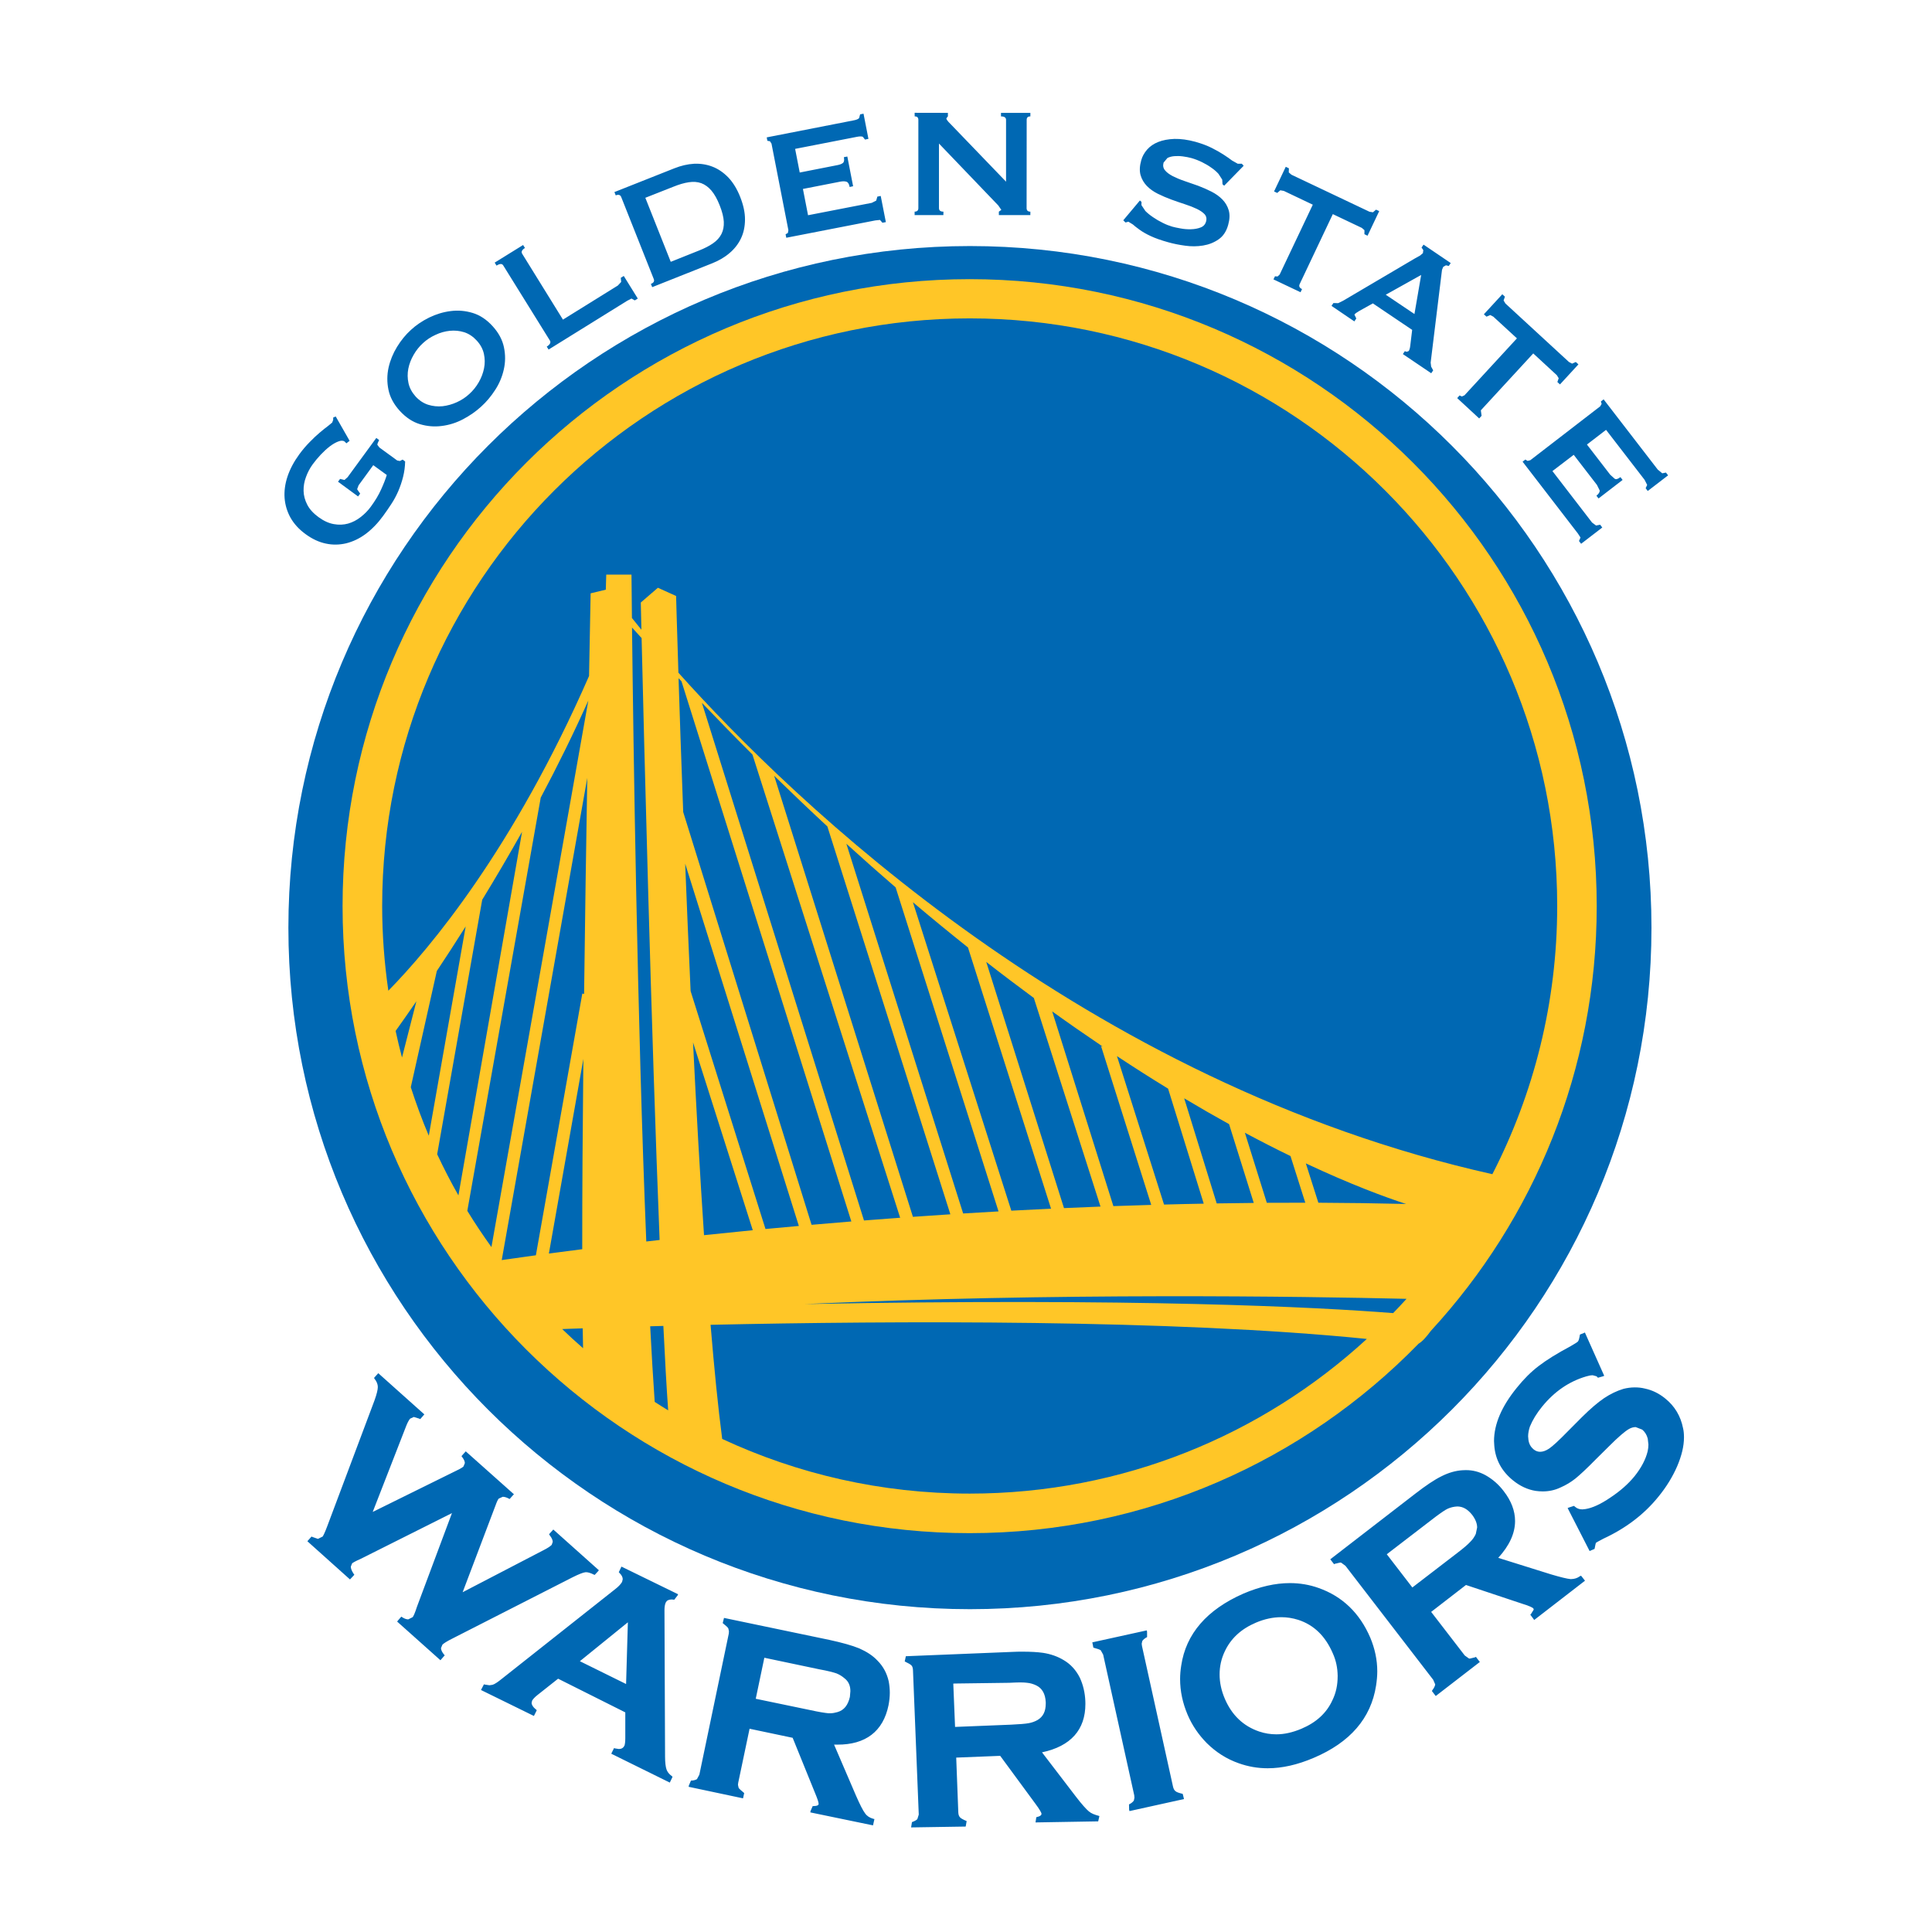
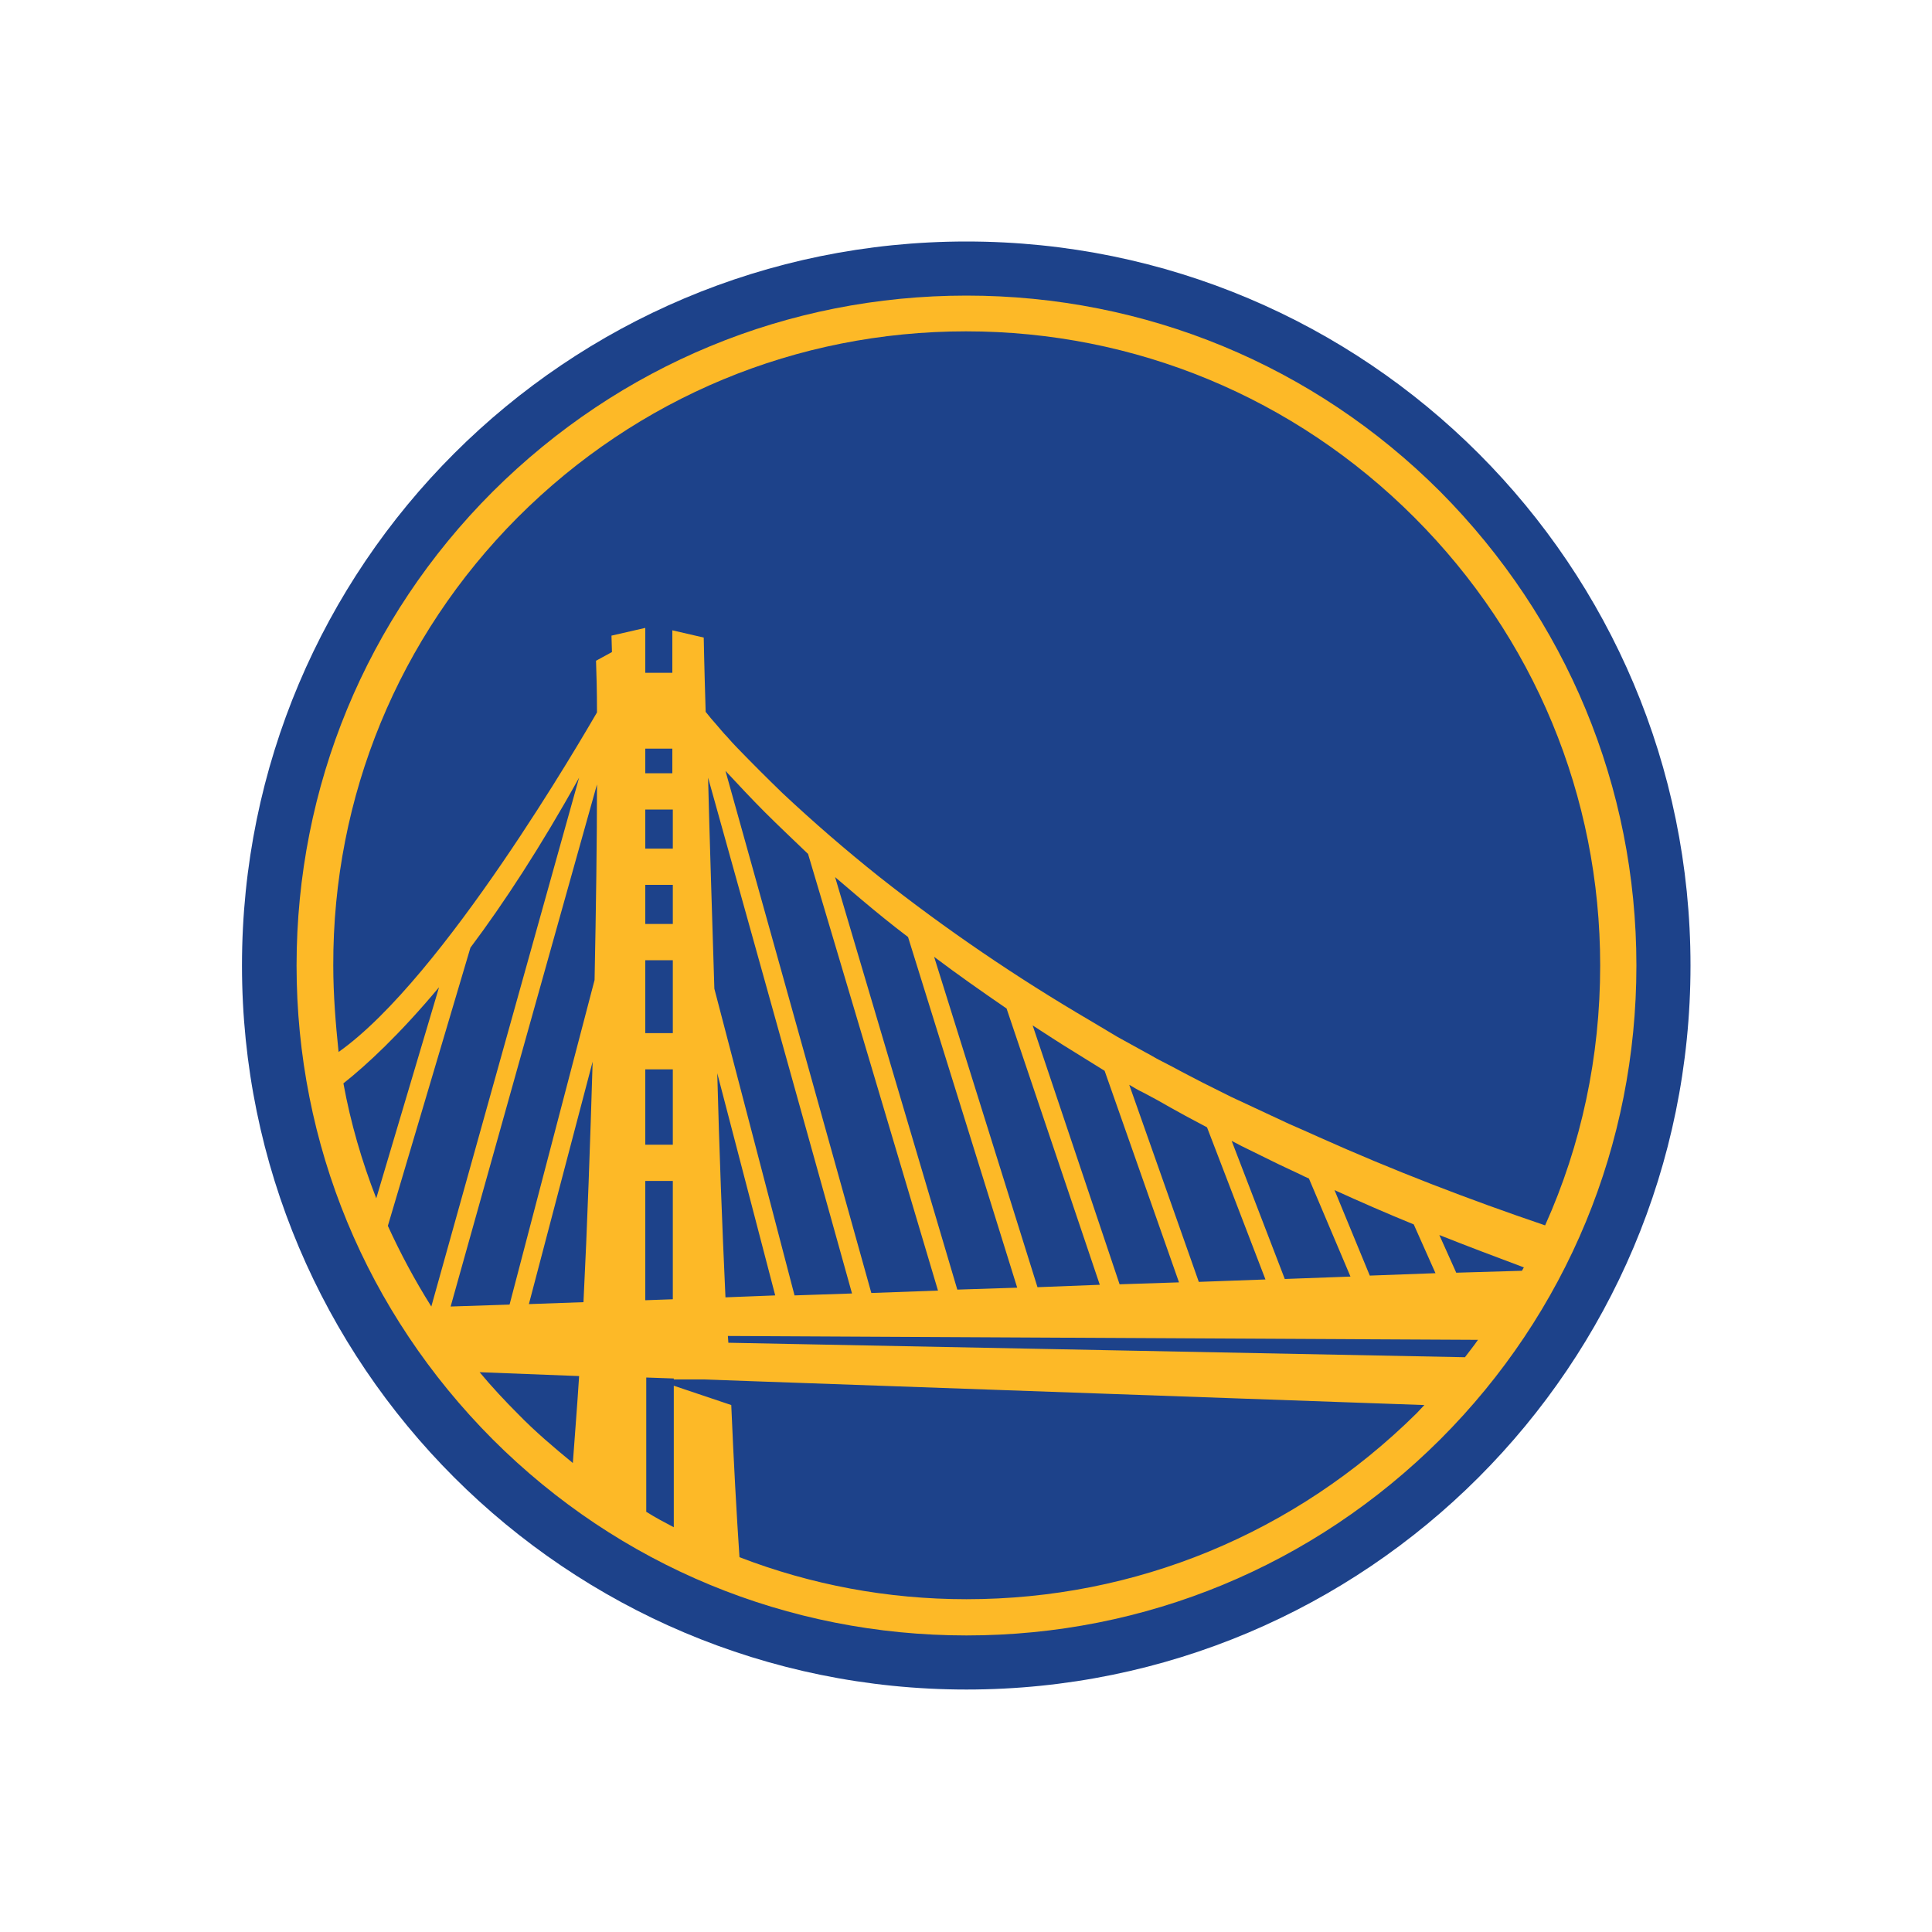
- <svg xmlns="http://www.w3.org/2000/svg" version="1.1" id="Layer_2" x="0px" y="0px" width="400px" height="400px" viewBox="0 0 400 400" enable-background="new 0 0 400 400" xml:space="preserve">
+ <svg xmlns="http://www.w3.org/2000/svg" version="1.1" id="Layer_1" x="0px" y="0px" viewBox="0 0 400 400" style="enable-background:new 0 0 400 400;" xml:space="preserve">
+   <style type="text/css">
+ 	.st0{fill:#1D428A;}
+ 	.st1{fill:#FDB927;}
+ </style>
  <g>
-     <path fill="#0068B3" d="M93.713,339.219l24.807-12.646c1.305-0.658,2.198-0.99,2.608-1.045l0.214-0.02   c0.374,0,0.924,0.148,1.604,0.496l0.177,0.064l0.695-0.748l0.172-0.219l-9.432-8.428l-0.742,0.812l-0.136,0.186l0.136,0.195   c0.437,0.555,0.624,1.033,0.624,1.357l-0.214,0.623c-0.264,0.275-0.818,0.662-1.686,1.098l-16.756,8.711l6.823-18.01   c0.27-0.76,0.502-1.219,0.646-1.369l0.834-0.383c0.348,0,0.771,0.113,1.257,0.373l0.161,0.096l0.689-0.775l0.213-0.213   l-9.979-8.889l-0.724,0.809l-0.158,0.197l0.131,0.16c0.398,0.523,0.565,0.951,0.565,1.273l-0.273,0.676   c-0.086,0.129-0.562,0.445-1.324,0.803l-17.478,8.627l6.964-17.881c0.287-0.707,0.565-1.197,0.789-1.436l0.754-0.346l1.125,0.346   l0.206,0.098l0.68-0.785l0.171-0.193l-9.54-8.529l-0.743,0.828l-0.134,0.168l0.125,0.184c0.462,0.586,0.66,1.16,0.66,1.682   c0,0.547-0.229,1.502-0.689,2.777l-9.8,26.092c-0.459,1.238-0.848,2.008-0.933,2.092l-0.973,0.482l-1.124-0.391l-0.208-0.092   l-0.685,0.773l-0.176,0.195l8.824,7.912l0.758-0.807l0.145-0.158l-0.123-0.17c-0.433-0.648-0.607-1.115-0.607-1.516l0.263-0.674   c0.106-0.107,0.719-0.477,1.762-0.926l18.914-9.48l-7.24,19.375c-0.401,1.25-0.733,2.018-0.904,2.17l-0.904,0.455   c-0.351,0-0.76-0.129-1.23-0.434l-0.208-0.133l-0.69,0.795l-0.171,0.227l8.962,8.004l0.72-0.822l0.174-0.199l-0.147-0.148   c-0.452-0.557-0.629-1-0.629-1.348l0.294-0.707C91.804,340.283,92.526,339.805,93.713,339.219 M128.203,325.32l-0.091,0.172   l0.133,0.164c0.476,0.459,0.685,0.889,0.685,1.307l-0.14,0.564c-0.224,0.381-0.662,0.91-1.384,1.461l-23.522,18.604   c-0.86,0.695-1.484,1.107-1.904,1.225l-0.642,0.098l-0.914-0.135l-0.23-0.059l-0.481,0.926l-0.131,0.25l10.958,5.375l0.504-1.006   l0.091-0.197l-0.173-0.141c-0.634-0.506-0.896-0.988-0.896-1.377l0.104-0.449c0.158-0.279,0.496-0.68,1.089-1.15l4.291-3.396   l13.91,6.973v5.354c0,0.775-0.085,1.314-0.182,1.557c-0.257,0.455-0.572,0.65-1.134,0.674l-0.823-0.125l-0.182-0.074l-0.481,0.959   l-0.097,0.217l12.113,5.975l0.48-0.996l0.085-0.229l-0.16-0.127c-0.567-0.414-0.909-0.873-1.085-1.365   c-0.176-0.52-0.3-1.418-0.3-2.684l-0.122-30.285c0-0.693,0.095-1.252,0.277-1.619c0.209-0.391,0.536-0.582,1.192-0.609l0.562,0.049   l0.685-0.885l0.112-0.24l-11.738-5.73L128.203,325.32z M129.625,348.656l-9.57-4.721l9.939-8.055L129.625,348.656z    M181.677,343.816c-0.989-1.059-2.251-1.855-3.77-2.533c-1.518-0.621-3.572-1.188-6.198-1.76l-21.812-4.551l-0.268,1.072   c0.716,0.59,1.053,0.869,1.166,1.117l0.123,0.572l-0.032,0.494l-6.091,29.197l-0.497,0.926c-0.236,0.145-0.636,0.293-1.247,0.305   l-0.433,1.031l-0.047,0.252l11.266,2.389l0.241-1.094c-0.674-0.568-0.995-0.84-1.15-1.07l-0.139-0.627l0.048-0.422l2.353-11.197   l8.92,1.877l4.642,11.439c0.492,1.176,0.748,1.951,0.732,2.229v0.092c-0.059,0.197-0.289,0.363-1.011,0.373h-0.209l-0.455,1.037   l-0.037,0.273l12.978,2.686l0.235-1.061l0.053-0.246l-0.262-0.062c-0.722-0.209-1.268-0.547-1.664-1.113   c-0.437-0.566-1.08-1.828-1.898-3.699l-4.528-10.535h0.673c5.844,0.031,9.491-2.732,10.598-8.145   c0.166-0.871,0.268-1.754,0.268-2.588c0-0.797-0.081-1.582-0.224-2.354C183.629,346.453,182.864,345.004,181.677,343.816    M175.96,351.33c-0.4,1.732-1.218,2.738-2.544,3.133c-0.492,0.141-1.021,0.252-1.556,0.252l-0.413-0.01   c-0.705-0.07-1.936-0.262-3.636-0.637l-11.342-2.357l1.781-8.492l11.332,2.385c1.78,0.32,2.973,0.635,3.604,0.855   c0.604,0.24,1.16,0.582,1.7,1.047c0.792,0.631,1.177,1.488,1.177,2.631L175.96,351.33z M222.703,371.906l-6.968-9.102   c5.93-1.25,8.999-4.662,8.984-10.047l-0.012-0.576c-0.074-1.729-0.454-3.344-1.139-4.83c-0.775-1.539-1.877-2.775-3.305-3.619   c-1.257-0.766-2.669-1.273-4.3-1.527c-1.155-0.164-2.562-0.244-4.213-0.244c-0.69,0-1.444,0.006-2.215,0.049l-21.989,0.893   l-0.234,1.08c0.78,0.385,1.182,0.594,1.391,0.824c0.177,0.17,0.31,0.512,0.32,1.006l1.192,29.77v0.121l-0.283,0.914   c-0.149,0.193-0.54,0.418-1.122,0.631l-0.177,1.098l11.304-0.178l0.198-1.133c-0.802-0.342-1.155-0.551-1.353-0.754   c-0.209-0.209-0.353-0.529-0.375-1.016l-0.433-11.373l9.106-0.365l7.311,9.947c0.828,1.107,1.24,1.859,1.24,2.021v0.031   c0,0.262-0.23,0.518-1.075,0.707l-0.165,1.08l12.978-0.221l0.252-1.102c-1.049-0.289-1.658-0.518-2.192-0.967   C224.923,374.602,223.97,373.57,222.703,371.906 M187.801,343.164v-0.01l0.765-0.021L187.801,343.164z M188.918,378.062   L188.918,378.062L188.918,378.062L188.918,378.062z M214.672,377.035l0.004-0.021l0.007,0.021H214.672z M214.847,356.09   c-0.565,0.332-1.208,0.561-1.877,0.678c-0.684,0.129-1.908,0.221-3.662,0.307l-11.572,0.465l-0.369-8.967l0.429-0.018l11.187-0.15   c0.877-0.041,1.614-0.08,2.272-0.08c0.604,0,1.069,0.039,1.396,0.08c0.643,0.055,1.295,0.252,1.909,0.547   c1.193,0.588,1.866,1.715,1.952,3.492v0.268C216.511,354.352,215.944,355.422,214.847,356.09 M243.403,370.865   c-0.251-0.166-0.429-0.482-0.54-0.947l-6.428-29.125l-0.06-0.488l0.129-0.557c0.149-0.236,0.477-0.545,0.989-0.807l-0.006-1.117   l-0.069-0.27l-11.267,2.477l0.219,1.096c0.894,0.248,1.294,0.377,1.53,0.551l0.496,0.889l6.438,29.137l0.038,0.498l-0.112,0.562   c-0.14,0.24-0.46,0.551-1.011,0.822l0.026,1.117l0.08,0.262l11.278-2.49l-0.263-1.07   C244.045,371.195,243.633,371.062,243.403,370.865 M273.001,328.775c-1.871-0.674-3.883-1.012-5.936-1.012   c-3.037,0-6.251,0.732-9.637,2.178c-7.556,3.328-11.897,8.32-12.871,14.914c-0.149,0.93-0.23,1.865-0.23,2.77   c0,2.518,0.525,4.945,1.536,7.348c0.951,2.25,2.299,4.197,3.979,5.908c1.925,1.904,4.127,3.311,6.642,4.188   c1.893,0.674,3.882,1.031,5.973,1.031c2.989,0,6.177-0.717,9.545-2.16c7.523-3.193,11.851-8.203,12.897-14.945   c0.156-1.021,0.251-2.006,0.251-2.959c0-2.416-0.513-4.73-1.443-6.961C281.514,333.965,277.932,330.514,273.001,328.775    M276.947,347.062c0,1.775-0.332,3.418-1.08,4.941c-1.209,2.658-3.342,4.615-6.416,5.914c-1.804,0.76-3.52,1.156-5.193,1.156   c-1.209,0-2.38-0.182-3.566-0.584c-3.263-1.117-5.643-3.363-7.106-6.779c-0.743-1.738-1.08-3.412-1.08-5.033   c0-1.641,0.337-3.256,1.091-4.818c1.256-2.656,3.379-4.609,6.417-5.902c1.791-0.766,3.555-1.135,5.271-1.135   c1.167,0,2.343,0.184,3.509,0.551c3.245,1.059,5.604,3.354,7.154,6.941c0.668,1.48,0.974,3.004,1,4.615V347.062z M327.336,326.227   l-0.251,0.123c-0.545,0.404-1.133,0.564-1.764,0.58h-0.188c-0.664-0.059-2.032-0.385-4-0.971l-10.94-3.422   c2.31-2.527,3.485-5.078,3.485-7.623c0-2.111-0.802-4.207-2.357-6.197c-1.044-1.385-2.31-2.473-3.738-3.281   c-1.315-0.725-2.7-1.082-4.149-1.061l-0.642,0.023c-1.422,0.084-2.883,0.506-4.342,1.244c-1.477,0.721-3.242,1.92-5.396,3.582   l-17.636,13.613l0.674,0.863l0.102,0.148l0.198-0.086l1.068-0.25l0.209,0.016l0.898,0.662l18.166,23.594l0.405,0.936v0.059   c-0.036,0.246-0.196,0.646-0.576,1.148l-0.107,0.174l0.631,0.826l0.171,0.215l9.128-7.047l-0.679-0.877l-0.123-0.188l-0.197,0.102   l-1.064,0.262l-0.183-0.016l-0.882-0.631l-6.951-9.021l7.208-5.572l11.742,3.914c1.332,0.385,2.14,0.818,2.198,0.926l0.096,0.246   l-0.571,0.918l-0.15,0.143l0.658,0.881l0.149,0.219l10.523-8.135l-0.678-0.854L327.336,326.227z M305.546,317.588   c-0.272,0.594-0.642,1.148-1.145,1.637c-0.48,0.529-1.417,1.342-2.791,2.379l-9.198,7.064l-5.294-6.877l9.188-7.053   c1.385-1.084,2.417-1.797,3.01-2.156c0.562-0.336,1.198-0.535,1.84-0.631l0.551-0.053c1.149,0,2.155,0.557,3.102,1.756   c0.679,0.906,1.016,1.779,1.016,2.602L305.546,317.588z M348.459,295.695c-0.492-2.492-1.716-4.572-3.706-6.164   c-1.246-1.018-2.642-1.713-4.171-2.039c-0.728-0.186-1.417-0.246-2.128-0.246c-0.802,0-1.572,0.111-2.343,0.303   c-1.368,0.414-2.699,1.057-4.032,1.945c-1.299,0.891-2.828,2.191-4.545,3.896l-2.877,2.893c-1.887,1.941-3.209,3.143-3.903,3.615   c-0.68,0.459-1.32,0.68-1.877,0.68c-0.471,0-0.941-0.15-1.401-0.535c-0.534-0.459-0.903-1.064-1.027-1.92l-0.069-0.742   c0-0.633,0.14-1.332,0.369-2.027c0.54-1.32,1.375-2.707,2.508-4.102c2.562-3.156,5.605-5.24,9.14-6.277   c0.508-0.158,0.973-0.242,1.358-0.242l0.796,0.215l0.284,0.297l1.059-0.297l0.24-0.107l-4-8.963l-0.235,0.113l-0.785,0.311   c-0.155,0.873-0.252,1.24-0.424,1.441c-0.042,0.084-0.614,0.459-1.513,0.971c-2.823,1.508-4.983,2.854-6.599,4.094   c-1.599,1.215-3.112,2.729-4.529,4.5c-3.139,3.854-4.727,7.535-4.727,11.066l0.054,0.932c0.219,2.883,1.534,5.316,3.919,7.225   c1.423,1.148,2.973,1.869,4.62,2.139c0.492,0.066,0.963,0.109,1.481,0.109c1.289,0,2.508-0.248,3.7-0.816   c1.146-0.5,2.171-1.121,3.08-1.848c0.883-0.717,2.272-1.99,4.149-3.904l2.856-2.828c1.865-1.873,3.251-3.045,4.026-3.494   c0.508-0.303,1-0.426,1.448-0.426l1.354,0.527c0.523,0.445,0.935,1.045,1.138,1.857l0.14,1.227c0,0.451-0.049,0.904-0.155,1.393   c-0.406,1.686-1.32,3.428-2.722,5.178c-1.31,1.611-2.995,3.08-4.989,4.404c-2.017,1.375-3.733,2.156-5.139,2.381l-0.663,0.072   c-0.615,0-1.08-0.168-1.481-0.506l-0.262-0.219l-1.06,0.342l-0.256,0.107l4.551,8.898l1.026-0.439   c0.166-0.822,0.235-1.234,0.31-1.283c0.011-0.008,0.589-0.369,1.519-0.836c4.62-2.137,8.438-5.033,11.38-8.678   c1.669-2.035,2.962-4.164,3.898-6.32c0.926-2.186,1.406-4.141,1.406-5.992C348.651,296.936,348.604,296.303,348.459,295.695" />
-     <path fill="#0068B3" d="M341.918,192.083c0,77.913-63.157,141.081-141.103,141.081c-77.938,0-141.107-63.168-141.107-141.081   c0-77.929,63.168-141.141,141.107-141.141C278.761,50.943,341.918,114.155,341.918,192.083" />
-     <path fill="#FFC627" d="M296.263,275.52c21.304-23.127,34.32-53.994,34.32-87.912c0-71.724-58.132-129.811-129.826-129.811   c-71.708,0-129.832,58.087-129.832,129.811c0,71.707,58.124,129.814,129.832,129.814c36.454,0,69.378-15.041,92.955-39.234   C294.498,277.754,295.45,276.627,296.263,275.52 M166.555,269.996c51.864-2.369,103.286-1.59,124.655-1.086   c-0.9,1.002-1.84,1.979-2.776,2.955C272.562,270.615,235.494,268.703,166.555,269.996 M90.44,201.031   c1.894-2.841,3.889-5.916,5.974-9.223l-7.639,43.327c-1.389-3.271-2.618-6.627-3.725-10.041L90.44,201.031z M83.232,218.949   c-0.487-1.818-0.92-3.656-1.324-5.504c1.267-1.773,2.698-3.812,4.3-6.139L83.232,218.949z M99.836,186.287   c2.704-4.422,5.477-9.123,8.251-14.069l-13.176,75.271c-1.575-2.773-3.042-5.609-4.4-8.518L99.836,186.287z M111.953,165.138   c3.439-6.452,6.767-13.203,9.855-20.101l-20.061,113.161c-1.746-2.441-3.428-4.934-4.994-7.506L111.953,165.138z M130.855,129.93   c0.663,0.738,1.32,1.444,1.984,2.176c0.493,20.753,1.995,81.345,3.727,124.617c-0.941,0.104-1.845,0.213-2.76,0.316   C131.936,211.365,131.123,153.651,130.855,129.93 M227.896,216.398l0.053,0.182l0.012,0.006l-0.054-0.178   c0.139,0.092,0.282,0.193,0.422,0.289l-0.368-0.111l10.389,32.875c-2.636,0.072-5.245,0.158-7.838,0.252l-12.668-40.314   C221.291,211.879,224.628,214.195,227.896,216.398 M272.953,249.012l-2.593-8.146c9.367,4.398,16.453,7.002,20.758,8.402   C285.022,249.125,278.958,249.039,272.953,249.012 M267.183,239.346l3.064,9.666c-2.669-0.006-5.326,0-7.967,0.016l-4.541-14.506   C261.082,236.312,264.231,237.916,267.183,239.346 M254.467,232.74l5.111,16.316c-2.565,0.021-5.127,0.051-7.673,0.098   l-6.732-21.764C248.397,229.318,251.509,231.107,254.467,232.74 M241.842,225.393l7.38,23.812c-2.76,0.049-5.498,0.107-8.22,0.186   l-9.748-30.736C234.912,221.072,238.446,223.318,241.842,225.393 M214.046,206.617l13.801,43.193   c-2.545,0.094-5.059,0.207-7.561,0.314l-16.096-50.972C207.548,201.773,210.826,204.244,214.046,206.617 M200.409,196.164   l17.197,54.079c-2.77,0.129-5.513,0.266-8.224,0.414L189.009,186.8C192.886,190.086,196.683,193.185,200.409,196.164    M185.431,183.725l21.304,67.085c-2.465,0.137-4.914,0.279-7.326,0.426l-24.181-76.548   C178.678,177.827,182.084,180.84,185.431,183.725 M171.298,171.105l25.464,80.303c-2.62,0.17-5.204,0.342-7.754,0.523   l-28.727-91.318C163.999,164.239,167.684,167.752,171.298,171.105 M155.785,156.215l30.582,95.906   c-2.535,0.18-5.027,0.371-7.487,0.566l-33.561-107.18C148.838,149.186,152.336,152.785,155.785,156.215 M141.096,141.058   l35.165,111.833c-2.802,0.229-5.545,0.457-8.235,0.693l-26.577-85.463c-0.402-10.732-0.728-20.242-0.963-27.705   C140.689,140.635,140.898,140.839,141.096,141.058 M120.93,205.779l-0.37-0.064l-9.611,54.178c-2.685,0.363-5.038,0.693-7.07,0.99   l17.71-99.82C121.363,174.463,121.123,190.07,120.93,205.779 M141.86,178.816l23.535,75.004c-2.348,0.207-4.652,0.422-6.909,0.631   l-15.502-49.256C142.565,196.11,142.192,187.217,141.86,178.816 M143.485,215.811l12.369,38.891   c-3.492,0.342-6.85,0.686-10.096,1.027C144.909,243.051,144.154,229.398,143.485,215.811 M113.64,259.531l7.14-40.293   c-0.147,14.16-0.244,27.816-0.234,39.395C118.068,258.947,115.788,259.242,113.64,259.531 M120.644,275.018   c0.021,1.459,0.047,2.834,0.075,4.117c-1.476-1.283-2.92-2.609-4.326-3.969C117.675,275.123,119.06,275.07,120.644,275.018    M134.614,274.594c0.882-0.027,1.807-0.049,2.727-0.076c0.326,6.85,0.664,12.779,0.995,17.477c-0.941-0.566-1.86-1.156-2.786-1.746   C135.214,285.439,134.903,280.178,134.614,274.594 M200.763,65.917c67.19,0,121.639,54.471,121.639,121.656   c0,20.013-4.861,38.875-13.423,55.531c-84.597-18.941-144.904-77.423-168.524-103.832c-0.316-9.834-0.476-15.881-0.476-15.881   l-3.77-1.701l-3.54,3.056c0,0,0.042,2.067,0.127,5.632c-0.812-0.989-1.443-1.778-1.962-2.433c-0.064-5.686-0.091-8.982-0.091-8.982   h-5.225l-0.091,3.122l-3.144,0.758c0,0-0.129,6.6-0.326,17.113c-15.705,35.908-32.982,56.424-41.554,65.161   c-0.829-5.729-1.278-11.584-1.278-17.544C79.125,120.388,133.583,65.917,200.763,65.917 M149.523,297.914   c-0.856-6.521-1.653-14.555-2.406-23.627c37.795-0.826,95.735-1.154,135.872,2.926c-21.646,19.881-50.517,32.021-82.227,32.021   C182.447,309.234,165.095,305.166,149.523,297.914" />
-     <path fill="#0068B3" d="M82.796,95.448l-0.558-0.107l-3.677-2.683l-0.433-0.565c-0.009-0.176,0.117-0.507,0.366-0.984l-0.585-0.435   L71.965,98.8l-0.642,0.575l-0.914-0.219l-0.428,0.578l4.153,3.048l0.436-0.577l-0.631-0.912l0.302-0.817l3.04-4.167l2.799,2.035   c-0.273,0.878-0.66,1.875-1.182,3.009c-0.51,1.147-1.222,2.318-2.128,3.558c-0.585,0.803-1.284,1.515-2.094,2.139   c-0.796,0.633-1.666,1.079-2.598,1.349c-0.922,0.252-1.912,0.307-2.965,0.112c-1.038-0.178-2.093-0.662-3.158-1.44   c-1.075-0.778-1.866-1.651-2.339-2.573c-0.483-0.933-0.741-1.895-0.762-2.861c-0.024-0.969,0.139-1.936,0.497-2.881   c0.348-0.961,0.813-1.839,1.404-2.644c0.476-0.653,1.021-1.304,1.64-1.97c0.615-0.651,1.246-1.229,1.871-1.714   c0.639-0.484,1.24-0.826,1.796-1.032c0.551-0.21,0.987-0.21,1.313,0.039l0.34,0.35l0.669-0.52l-2.878-5.037l-0.513,0.212   l-0.013,0.501l-0.206,0.548l-0.815,0.671c-0.465,0.343-1.022,0.782-1.679,1.338c-0.655,0.542-1.366,1.21-2.126,1.991   c-0.762,0.771-1.497,1.62-2.192,2.576c-1.112,1.523-1.919,3.053-2.436,4.586c-0.511,1.542-0.709,3.04-0.602,4.474   c0.112,1.435,0.521,2.798,1.23,4.071c0.722,1.267,1.756,2.411,3.131,3.403c1.366,0.996,2.754,1.648,4.19,1.944   c1.419,0.306,2.834,0.271,4.229-0.063c1.396-0.353,2.743-0.988,4.037-1.954c1.284-0.975,2.495-2.213,3.599-3.738   c0.572-0.771,1.128-1.599,1.679-2.435c0.554-0.837,1.037-1.741,1.446-2.684c0.404-0.946,0.74-1.938,0.995-2.961   c0.256-1.026,0.396-2.086,0.42-3.166l-0.521-0.389L82.796,95.448z M101.994,67.533c-1.244-1.369-2.629-2.286-4.136-2.743   c-1.503-0.455-3.027-0.585-4.548-0.386c-1.538,0.191-3.02,0.646-4.439,1.333c-1.44,0.71-2.697,1.556-3.783,2.557   c-1.095,0.989-2.053,2.16-2.893,3.535c-0.829,1.358-1.412,2.782-1.749,4.285c-0.327,1.501-0.342,3.028-0.019,4.579   c0.312,1.529,1.091,2.992,2.345,4.372c1.246,1.358,2.628,2.286,4.131,2.743c1.505,0.455,3.023,0.587,4.562,0.382   c1.531-0.189,2.986-0.646,4.393-1.385c1.396-0.737,2.642-1.599,3.74-2.601c1.091-0.978,2.067-2.141,2.927-3.48   c0.861-1.322,1.455-2.751,1.787-4.251c0.342-1.501,0.347-3.022,0.026-4.564C104.02,70.358,103.24,68.902,101.994,67.533    M100.216,76.251c-0.198,1.001-0.562,1.959-1.094,2.884c-0.537,0.935-1.189,1.742-1.944,2.424   c-0.749,0.698-1.606,1.265-2.583,1.711c-0.971,0.444-1.96,0.714-2.967,0.834c-1.016,0.097-2.003,0-2.987-0.304   c-0.976-0.316-1.84-0.889-2.602-1.719c-0.751-0.849-1.251-1.761-1.465-2.754c-0.219-0.997-0.229-1.999-0.035-3.004   c0.201-0.996,0.567-1.949,1.109-2.876c0.529-0.924,1.176-1.729,1.934-2.413c0.746-0.695,1.606-1.262,2.591-1.709   c0.964-0.46,1.951-0.73,2.967-0.836c1.015-0.099,2.005-0.008,2.986,0.301c0.963,0.317,1.829,0.898,2.591,1.735   c0.762,0.828,1.252,1.75,1.471,2.738C100.403,74.266,100.418,75.261,100.216,76.251 M128.529,57.515l0.076,0.862l-0.685,0.737   l-11.367,7.061l-8.438-13.632c-0.256-0.402-0.064-0.802,0.571-1.205l-0.384-0.611l-5.883,3.645l0.385,0.622   c0.68-0.436,1.156-0.447,1.396-0.024l9.647,15.532c0.251,0.399,0.037,0.826-0.647,1.262l0.382,0.608l16.279-10.103l0.882-0.455   l0.684,0.38l0.622-0.38l-2.905-4.679L128.529,57.515z M150.791,36.743c-0.995-1.021-2.085-1.776-3.284-2.236   c-1.192-0.463-2.465-0.661-3.802-0.603c-1.347,0.075-2.706,0.396-4.08,0.94l-12.417,4.922l0.272,0.685   c0.562-0.222,0.946-0.117,1.128,0.326l6.749,17c0.171,0.449-0.017,0.774-0.599,1.004l0.273,0.671l12.422-4.938   c1.364-0.546,2.566-1.235,3.593-2.119c1.027-0.869,1.813-1.882,2.364-3.035c0.556-1.16,0.824-2.461,0.834-3.893   c0.011-1.423-0.321-2.981-0.979-4.655C152.609,39.138,151.78,37.792,150.791,36.743 M149.369,48.447   c-0.369,0.736-0.953,1.379-1.744,1.93c-0.791,0.548-1.78,1.057-2.958,1.515l-5.796,2.315l-5.262-13.257l5.802-2.288   c1.172-0.475,2.236-0.789,3.188-0.929c0.952-0.145,1.812-0.09,2.6,0.197c0.769,0.283,1.469,0.805,2.095,1.528   c0.625,0.742,1.192,1.746,1.707,3.05c0.519,1.306,0.802,2.423,0.855,3.393C149.898,46.858,149.747,47.705,149.369,48.447    M181.646,40.705l-0.236,0.827l-0.915,0.465l-13.197,2.565l-1.06-5.442l7.744-1.515c0.524-0.095,0.952-0.09,1.272,0.02   c0.332,0.108,0.551,0.476,0.658,1.092l0.716-0.162l-1.198-6.152l-0.716,0.143c0.124,0.602,0.048,1.012-0.214,1.207   c-0.262,0.207-0.647,0.347-1.182,0.445l-7.743,1.522l-0.952-4.896l12.796-2.496c0.551-0.11,0.963-0.11,1.209-0.015l0.465,0.584   l0.706-0.149l-1.016-5.209l-0.706,0.139l-0.204,0.765c-0.187,0.221-0.567,0.371-1.122,0.476l-18.011,3.524l0.139,0.708l0.524,0.091   l0.326,0.484l3.498,17.93l-0.107,0.584l-0.471,0.265l0.144,0.72l18.418-3.587l0.978-0.104l0.513,0.584l0.706-0.132l-1.064-5.416   L181.646,40.705z M207.243,24.099c0.701,0,1.049,0.236,1.049,0.717v12.797l-11.551-11.997c-0.54-0.52-0.808-0.901-0.808-1.117   l0.32-0.414v-0.716l-6.888-0.015l0.011,0.745c0.498-0.014,0.76,0.225,0.76,0.717v18.285c-0.005,0.477-0.262,0.714-0.771,0.714   l-0.004,0.718h5.956l0.011-0.713c-0.619-0.005-0.925-0.235-0.925-0.736V29.72l12.278,12.812l0.636,0.922l-0.514,0.366v0.713h6.519   l0.005-0.713c-0.519,0-0.774-0.235-0.78-0.719l0.017-18.285c0-0.481,0.245-0.717,0.764-0.717v-0.73h-6.085V24.099z M241.702,32.712   c0.396-0.205,0.872-0.335,1.418-0.38c0.539-0.047,1.123-0.036,1.76,0.046c0.641,0.082,1.24,0.203,1.802,0.351   c0.759,0.219,1.48,0.501,2.191,0.849c0.712,0.348,1.353,0.727,1.941,1.152c0.583,0.397,1.069,0.827,1.46,1.265l0.775,1.191   l0.059,0.97l0.348,0.288l4.031-4.121l-0.384-0.43l-0.835,0.011l-1.176-0.662c-0.449-0.351-1.011-0.734-1.679-1.173   c-0.675-0.449-1.481-0.901-2.435-1.393c-0.951-0.491-2.111-0.929-3.485-1.32c-1.605-0.436-3.049-0.624-4.342-0.597   c-1.295,0.047-2.418,0.264-3.349,0.632c-0.951,0.381-1.711,0.904-2.305,1.58c-0.588,0.674-0.994,1.408-1.214,2.201   c-0.337,1.186-0.384,2.221-0.139,3.094c0.251,0.854,0.689,1.597,1.3,2.232c0.619,0.64,1.379,1.171,2.267,1.617   c0.894,0.447,1.823,0.835,2.781,1.194c0.962,0.35,1.909,0.676,2.84,0.979c0.935,0.302,1.759,0.625,2.454,0.959   c0.7,0.336,1.235,0.707,1.615,1.109c0.363,0.411,0.47,0.922,0.299,1.508c-0.166,0.603-0.54,1.014-1.128,1.233   c-0.595,0.232-1.251,0.347-1.989,0.366c-0.722,0.019-1.449-0.03-2.167-0.17c-0.705-0.12-1.288-0.251-1.726-0.372   c-0.6-0.176-1.257-0.425-1.958-0.781c-0.722-0.35-1.374-0.734-2.006-1.169c-0.614-0.411-1.149-0.845-1.587-1.287l-0.813-1.21   l0.011-0.676l-0.332-0.29l-3.443,4.102l0.46,0.457l0.589-0.167l0.93,0.566c0.332,0.301,0.792,0.662,1.385,1.087   c0.595,0.439,1.358,0.878,2.306,1.322c0.951,0.446,2.16,0.873,3.636,1.283c1.059,0.299,2.229,0.538,3.503,0.708   c1.277,0.183,2.513,0.167,3.711-0.031c1.198-0.194,2.267-0.617,3.22-1.284c0.951-0.652,1.609-1.654,1.979-2.993   c0.325-1.161,0.363-2.174,0.112-3.022c-0.247-0.846-0.686-1.594-1.306-2.229c-0.609-0.63-1.369-1.174-2.256-1.629   c-0.894-0.457-1.824-0.856-2.781-1.222c-0.957-0.334-1.904-0.667-2.834-0.985c-0.931-0.316-1.732-0.658-2.434-1.014   c-0.689-0.369-1.219-0.747-1.588-1.207c-0.363-0.438-0.46-0.954-0.293-1.575L241.702,32.712z M269.087,58.81l6.86-14.478l6,2.85   l0.551,0.476l-0.011,0.83l0.647,0.315l2.417-5.094l-0.658-0.301l-0.637,0.545l-0.722-0.117l-16.153-7.662l-0.553-0.479l0.022-0.847   l-0.647-0.315l-2.422,5.104l0.658,0.309l0.631-0.549l0.732,0.128l6,2.853l-6.867,14.473l-0.433,0.395l-0.529-0.047l-0.316,0.644   l5.605,2.662l0.31-0.652C269.038,59.607,268.878,59.256,269.087,58.81 M294.316,51.25l0.364,0.538l-0.082,0.627l-0.604,0.509   l-0.962,0.528l-14.937,8.802l-1.042,0.512l-0.985-0.023l-0.395,0.588l4.732,3.21l0.4-0.606l-0.385-0.807   c0.129-0.188,0.472-0.441,1.018-0.759l2.801-1.555l8.134,5.483l-0.401,3.328c-0.053,0.476-0.166,0.826-0.31,1.051l-0.412,0.162   l-0.396-0.125l-0.405,0.596l5.871,3.968l0.406-0.595l-0.422-0.774l-0.102-0.833l2.234-18.264l0.118-0.942l0.251-0.615l0.562-0.326   l0.587,0.134l0.401-0.602l-5.625-3.814L294.316,51.25z M292.846,65.015l-5.941-3.995l7.331-4.091L292.846,65.015z M317.444,73.173   l4.881,4.506l0.385,0.63l-0.272,0.784l0.535,0.5l3.823-4.155l-0.54-0.493l-0.77,0.342l-0.652-0.342l-13.149-12.106l-0.38-0.625   l0.268-0.794l-0.535-0.499l-3.818,4.151l0.546,0.489l0.766-0.337l0.646,0.337l4.889,4.493l-10.86,11.79l-0.536,0.246l-0.485-0.217   l-0.487,0.548l4.551,4.212l0.497-0.545l-0.155-1.134L317.444,73.173z M344.918,97.841l-0.764,0.152l-0.937-0.773l-11.207-14.539   l-0.562,0.438l0.155,0.496l-0.294,0.509l-14.481,11.163l-0.562,0.138l-0.454-0.282l-0.577,0.444l11.449,14.866l0.539,0.828   l-0.31,0.733l0.443,0.57l4.38-3.368l-0.443-0.578l-0.846,0.163l-0.823-0.609l-8.208-10.659l4.406-3.367l4.807,6.231l0.567,1.139   c0.037,0.35-0.187,0.706-0.674,1.095l0.438,0.569l4.984-3.835l-0.454-0.583c-0.481,0.389-0.884,0.509-1.167,0.35l-0.946-0.846   l-4.817-6.248l3.956-3.042l7.968,10.332l0.546,1.068l-0.315,0.685l0.433,0.572l4.214-3.236L344.918,97.841z" />
+     <path class="st0" d="M350,199.9c0,82.8-67.1,149.9-149.9,149.9s-150-67.1-150-149.9S117.2,50,200.1,50S350,117.1,350,199.9" />
+     <path class="st1" d="M298.2,101.8c-26.2-26.2-61.1-40.6-98.1-40.6s-71.8,14.4-98.1,40.6c-26.2,26.2-40.6,61.1-40.6,98.1   s14.4,71.8,40.6,98.1c26.2,26.2,61.1,40.6,98.1,40.6s71.8-14.4,98.1-40.6c26.2-26.2,40.6-61.1,40.6-98.1S324.3,128.1,298.2,101.8    M107.2,107.1c24.8-24.8,57.7-38.5,92.8-38.5c35,0,68,13.7,92.8,38.5s38.5,57.7,38.5,92.8c0,18.9-3.9,37.1-11.4,53.8   c-15.9-5.4-31.5-11.4-46.9-18.3c-2-0.9-4-1.8-6.1-2.7l-6-2.8l-3-1.4l-3-1.4l-6-3c-1.9-1-3.9-2-5.9-3.1l-2.9-1.5   c-1-0.5-1.9-1.1-2.9-1.6l-5.8-3.2l-5.7-3.4c-15.2-8.9-29.9-18.9-43.7-29.8c-6.9-5.5-13.6-11.3-20-17.3c-3.2-3.1-6.3-6.2-9.3-9.3   c-0.8-0.8-1.5-1.6-2.2-2.4c-0.8-0.8-1.4-1.6-2.2-2.5c-0.8-0.9-1.4-1.6-2.1-2.5l-0.1-0.1c-0.3-9.6-0.4-15.4-0.4-15.4l-6.5-1.5v8.8   h-5.6V130l-7,1.6l0.1,3.4l-3.3,1.8c0.1,2.8,0.2,6.3,0.2,10.7c-2.7,4.6-31.7,54.9-53.5,70.3C69.5,212,69,206,69,199.9   C68.9,164.9,82.5,131.9,107.2,107.1 M279.6,264.3l-13.6,0.5l-11-28.6l2.1,1.1l6.1,3c2,1,4,1.9,6.1,2.9c0.6,0.3,1.2,0.6,1.7,0.8   L279.6,264.3z M276.3,246.4c5.5,2.5,11,4.9,16.4,7.1l4.5,10.1l-13.6,0.5L276.3,246.4z M262,264.9l-13.8,0.5l-14.4-40.8   c0.9,0.5,1.8,1.1,2.7,1.5l3,1.6c1.9,1.1,3.9,2.2,5.9,3.3l4.5,2.4L262,264.9z M244.1,265.5l-12.3,0.4l-18-53.6   c2.8,1.8,5.5,3.6,8.3,5.3l5.8,3.6l0.8,0.5L244.1,265.5z M227.7,266l-12.9,0.5l-21.4-68.4c4.9,3.7,9.9,7.2,15,10.7L227.7,266z    M210.6,266.6l-12.4,0.4l-25.3-85.4c1.8,1.5,3.6,3.1,5.4,4.6c3.2,2.7,6.4,5.3,9.7,7.8L210.6,266.6z M194.2,267.2l-13.8,0.5   l-30.2-108.1c2.7,2.9,5.4,5.8,8.2,8.6c2.9,2.9,6,5.8,8.9,8.6L194.2,267.2z M176.4,267.8l-11.9,0.4l-16.6-63.5   c-0.5-16.4-1-31.5-1.3-43.7L176.4,267.8z M160.5,268.2l-10.3,0.4c-0.7-15.1-1.3-31-1.7-46.4L160.5,268.2z M306,277.4   c-0.9,1.3-1.8,2.4-2.7,3.6l-152.5-3l-0.1-1.4L306,277.4z M301.5,263.5l-3.5-7.8c5.8,2.3,11.6,4.5,17.5,6.7   c-0.1,0.2-0.3,0.5-0.4,0.7L301.5,263.5z M139.3,167.6v8.1h-6.2v7.5h6.2v8.1h-6.2v7.5h6.2v15.1h-6.2v7.5h6.2V237h-6.2v7.5h6.2V269   l-5.7,0.2V155h5.6v5.1H133v7.5L139.3,167.6L139.3,167.6z M80.3,253.8l17.1-57.6c6.9-9.2,14.5-20.8,22.5-35.2L89.3,270.5   C85.9,265.1,82.9,259.5,80.3,253.8 M77.9,248.1c-3-7.7-5.3-15.6-6.8-23.8c4.8-3.8,11.6-10.1,19.8-19.9L77.9,248.1z M123.6,162.4   c0,11.5-0.2,25.6-0.5,40.5l-17.6,67.2l-12.2,0.4L123.6,162.4z M122.7,219.8c-0.5,16.6-1.1,33.9-1.9,49.8l-11.3,0.4L122.7,219.8z    M99.3,284.1l20.6,0.8c-0.4,6.3-0.9,12.4-1.3,18c-3.9-3.2-7.8-6.5-11.3-10.1C104.5,290,101.8,287.1,99.3,284.1 M200.1,331.1   c-16.4,0-32.2-3-47-8.7c-0.6-8.9-1.2-19.7-1.7-31.5l-11.9-4v29.3c-1.9-1-3.8-2-5.7-3.2v-27.8l5.7,0.2v0.2h6.2l11.1,0.4l138.1,4.9   c-0.6,0.6-1.1,1.2-1.6,1.7C268.1,317.5,235.1,331.1,200.1,331.1" />
  </g>
</svg>
